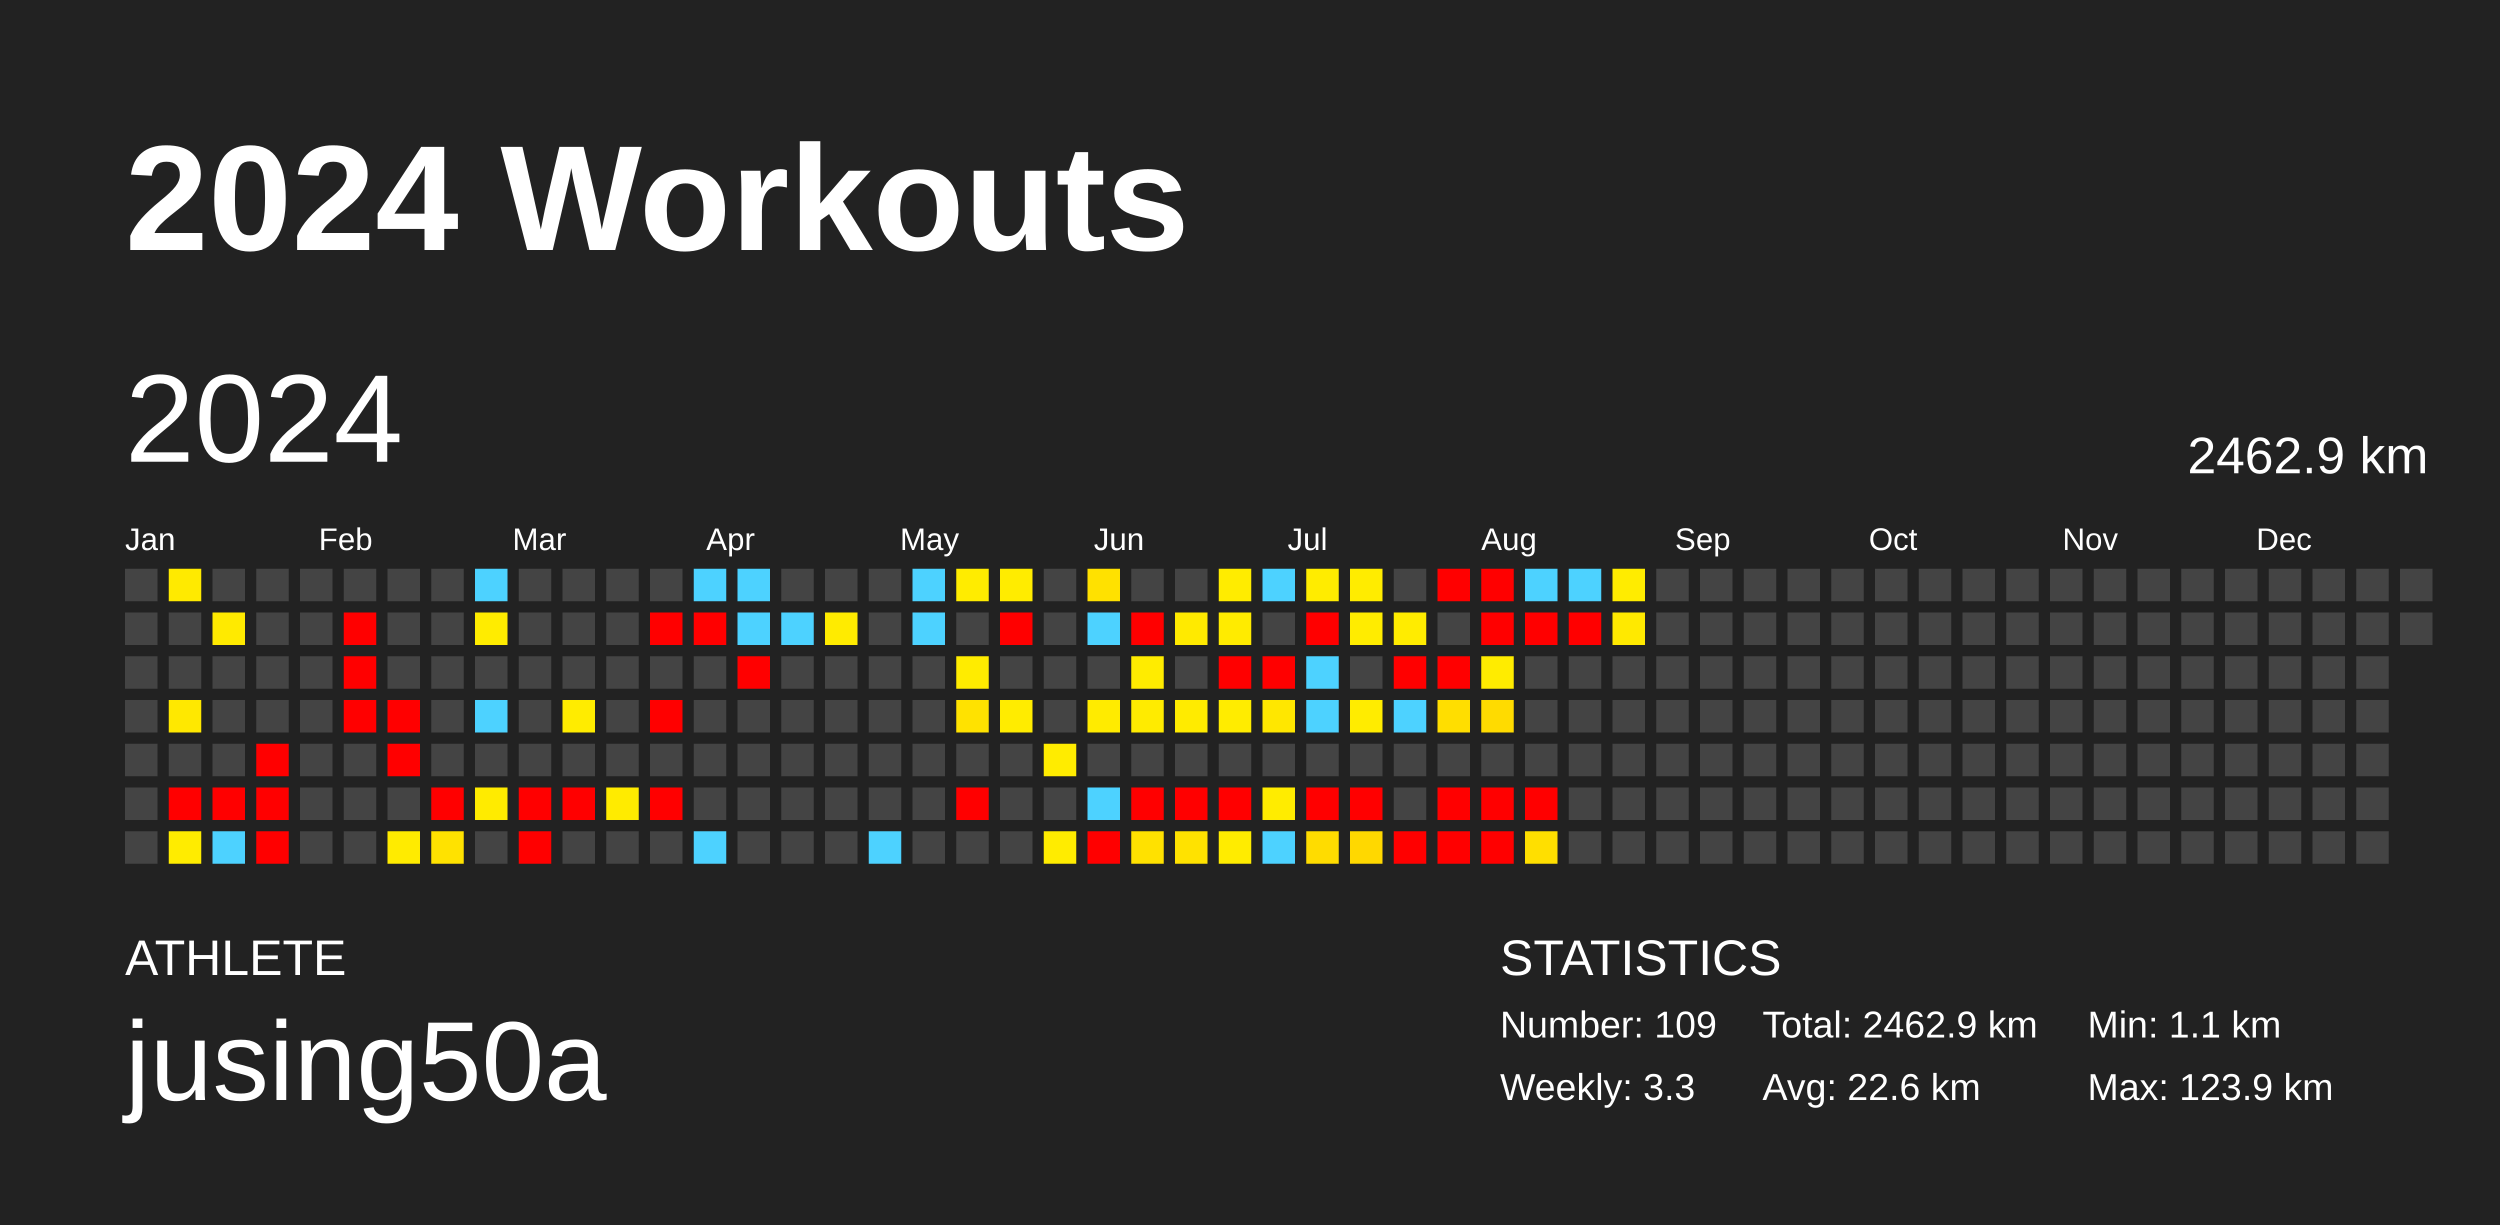
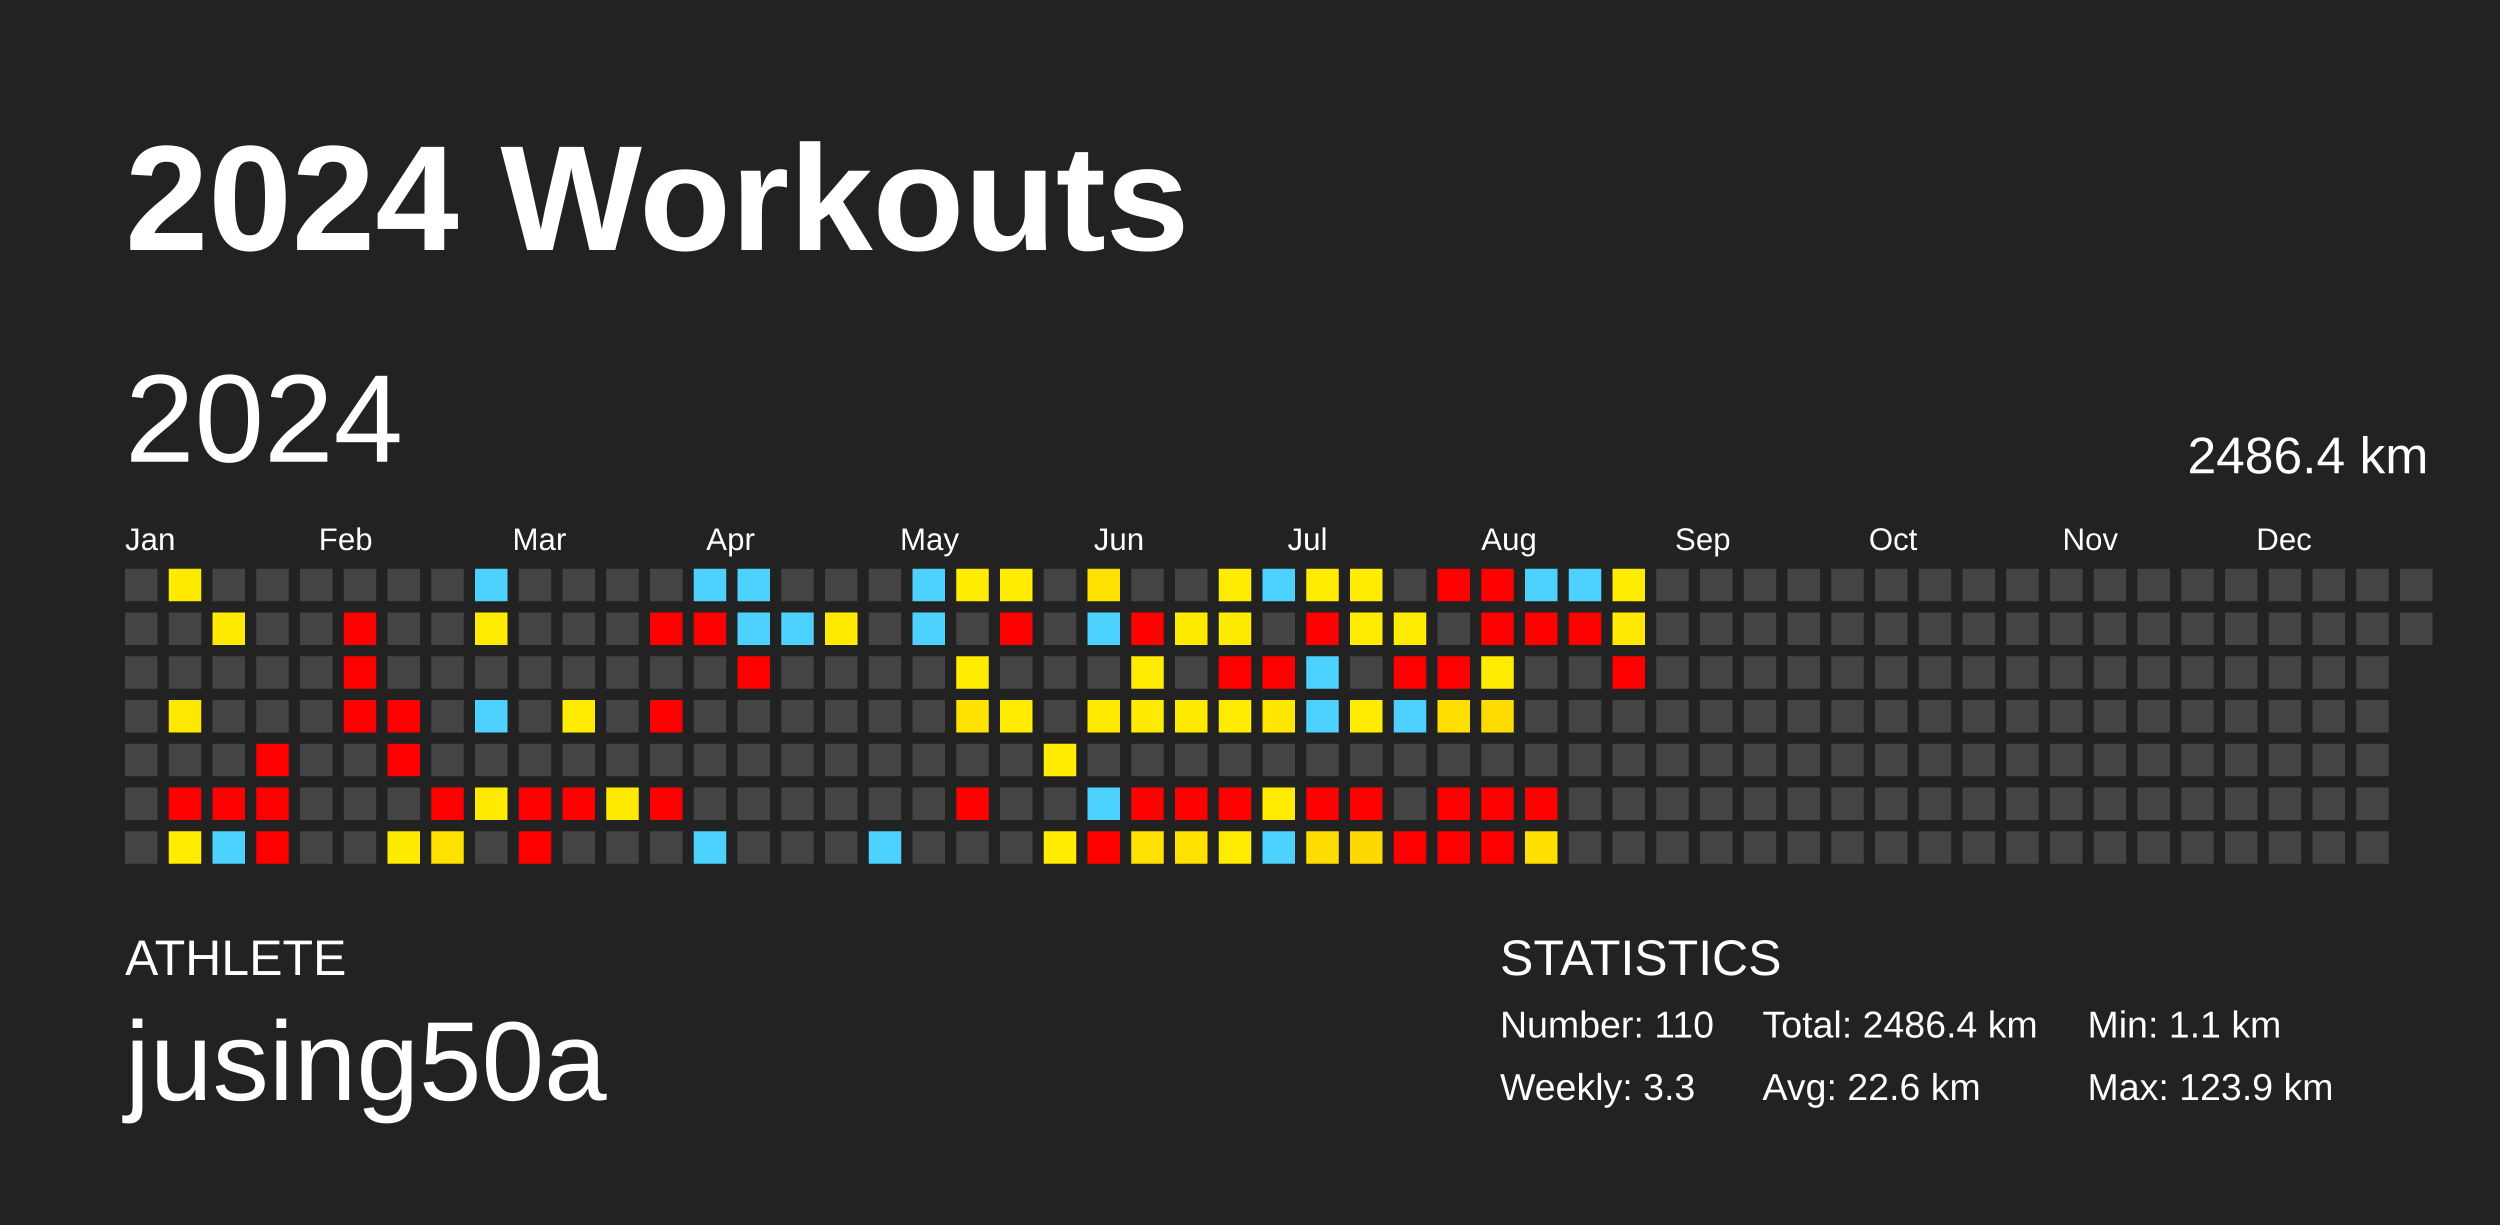
<svg xmlns="http://www.w3.org/2000/svg" baseProfile="full" height="98mm" version="1.1" viewBox="0,0,200,98" width="200mm">
  <defs />
  <rect fill="#222222" height="98" width="200" x="0" y="0" />
  <text fill="#FFFFFF" style="font-size:12px; font-family:Arial; font-weight:bold;" x="10" y="20">2024 Workouts</text>
  <text fill="#FFFFFF" style="font-size:4px; font-family:Arial" x="10" y="78">ATHLETE</text>
  <text fill="#FFFFFF" style="font-size:9px; font-family:Arial" x="10" y="88">jusing50a</text>
  <text fill="#FFFFFF" style="font-size:4px; font-family:Arial" x="120" y="78">STATISTICS</text>
-   <text fill="#FFFFFF" style="font-size:3px; font-family:Arial" x="120" y="83">Number: 109</text>
+   <text fill="#FFFFFF" style="font-size:3px; font-family:Arial" x="120" y="83">Number: 110</text>
  <text fill="#FFFFFF" style="font-size:3px; font-family:Arial" x="120" y="88">Weekly: 3.3</text>
-   <text fill="#FFFFFF" style="font-size:3px; font-family:Arial" x="141" y="83">Total: 2462.9 km</text>
+   <text fill="#FFFFFF" style="font-size:3px; font-family:Arial" x="141" y="83">Total: 2486.4 km</text>
  <text fill="#FFFFFF" style="font-size:3px; font-family:Arial" x="141" y="88">Avg: 22.6 km</text>
  <text fill="#FFFFFF" style="font-size:3px; font-family:Arial" x="167" y="83">Min: 1.1 km</text>
  <text fill="#FFFFFF" style="font-size:3px; font-family:Arial" x="167" y="88">Max: 123.9 km</text>
  <text dominant-baseline="hanging" fill="#FFFFFF" style="font-size:10.0px; font-family:Arial;" x="10" y="30">2024</text>
-   <text dominant-baseline="hanging" fill="#FFFFFF" style="font-size:4.125px; font-family:Arial;" x="175" y="35">2462.9 km</text>
+   <text dominant-baseline="hanging" fill="#FFFFFF" style="font-size:4.125px; font-family:Arial;" x="175" y="35">2486.4 km</text>
  <text fill="#FFFFFF" style="font-size:2.5px; font-family:Arial" x="10.0" y="44">Jan</text>
  <text fill="#FFFFFF" style="font-size:2.5px; font-family:Arial" x="25.5" y="44">Feb</text>
  <text fill="#FFFFFF" style="font-size:2.5px; font-family:Arial" x="41.0" y="44">Mar</text>
  <text fill="#FFFFFF" style="font-size:2.5px; font-family:Arial" x="56.5" y="44">Apr</text>
  <text fill="#FFFFFF" style="font-size:2.5px; font-family:Arial" x="72.0" y="44">May</text>
  <text fill="#FFFFFF" style="font-size:2.5px; font-family:Arial" x="87.5" y="44">Jun</text>
  <text fill="#FFFFFF" style="font-size:2.5px; font-family:Arial" x="103.0" y="44">Jul</text>
  <text fill="#FFFFFF" style="font-size:2.5px; font-family:Arial" x="118.5" y="44">Aug</text>
  <text fill="#FFFFFF" style="font-size:2.5px; font-family:Arial" x="134.0" y="44">Sep</text>
  <text fill="#FFFFFF" style="font-size:2.5px; font-family:Arial" x="149.5" y="44">Oct</text>
  <text fill="#FFFFFF" style="font-size:2.5px; font-family:Arial" x="165.0" y="44">Nov</text>
  <text fill="#FFFFFF" style="font-size:2.5px; font-family:Arial" x="180.5" y="44">Dec</text>
  <rect fill="#444444" height="2.6" width="2.6" x="10.0" y="45.5" />
  <rect fill="#444444" height="2.6" width="2.6" x="10.0" y="49.0" />
  <rect fill="#444444" height="2.6" width="2.6" x="10.0" y="52.5" />
  <rect fill="#444444" height="2.6" width="2.6" x="10.0" y="56.0" />
  <rect fill="#444444" height="2.6" width="2.6" x="10.0" y="59.5" />
  <rect fill="#444444" height="2.6" width="2.6" x="10.0" y="63.0" />
  <rect fill="#444444" height="2.6" width="2.6" x="10.0" y="66.5" />
  <rect fill="#ffea00" height="2.6" width="2.6" x="13.5" y="45.5" />
  <rect fill="#444444" height="2.6" width="2.6" x="13.5" y="49.0" />
  <rect fill="#444444" height="2.6" width="2.6" x="13.5" y="52.5" />
  <rect fill="#ffe800" height="2.6" width="2.6" x="13.5" y="56.0" />
  <rect fill="#444444" height="2.6" width="2.6" x="13.5" y="59.5" />
  <rect fill="red" height="2.6" width="2.6" x="13.5" y="63.0" />
  <rect fill="#ffec00" height="2.6" width="2.6" x="13.5" y="66.5" />
  <rect fill="#444444" height="2.6" width="2.6" x="17.0" y="45.5" />
  <rect fill="#ffea00" height="2.6" width="2.6" x="17.0" y="49.0" />
  <rect fill="#444444" height="2.6" width="2.6" x="17.0" y="52.5" />
  <rect fill="#444444" height="2.6" width="2.6" x="17.0" y="56.0" />
  <rect fill="#444444" height="2.6" width="2.6" x="17.0" y="59.5" />
  <rect fill="red" height="2.6" width="2.6" x="17.0" y="63.0" />
  <rect fill="#4dd2ff" height="2.6" width="2.6" x="17.0" y="66.5" />
  <rect fill="#444444" height="2.6" width="2.6" x="20.5" y="45.5" />
  <rect fill="#444444" height="2.6" width="2.6" x="20.5" y="49.0" />
  <rect fill="#444444" height="2.6" width="2.6" x="20.5" y="52.5" />
  <rect fill="#444444" height="2.6" width="2.6" x="20.5" y="56.0" />
  <rect fill="red" height="2.6" width="2.6" x="20.5" y="59.5" />
  <rect fill="red" height="2.6" width="2.6" x="20.5" y="63.0" />
  <rect fill="red" height="2.6" width="2.6" x="20.5" y="66.5" />
  <rect fill="#444444" height="2.6" width="2.6" x="24.0" y="45.5" />
  <rect fill="#444444" height="2.6" width="2.6" x="24.0" y="49.0" />
  <rect fill="#444444" height="2.6" width="2.6" x="24.0" y="52.5" />
  <rect fill="#444444" height="2.6" width="2.6" x="24.0" y="56.0" />
  <rect fill="#444444" height="2.6" width="2.6" x="24.0" y="59.5" />
  <rect fill="#444444" height="2.6" width="2.6" x="24.0" y="63.0" />
  <rect fill="#444444" height="2.6" width="2.6" x="24.0" y="66.5" />
  <rect fill="#444444" height="2.6" width="2.6" x="27.5" y="45.5" />
  <rect fill="red" height="2.6" width="2.6" x="27.5" y="49.0" />
  <rect fill="red" height="2.6" width="2.6" x="27.5" y="52.5" />
  <rect fill="red" height="2.6" width="2.6" x="27.5" y="56.0" />
  <rect fill="#444444" height="2.6" width="2.6" x="27.5" y="59.5" />
  <rect fill="#444444" height="2.6" width="2.6" x="27.5" y="63.0" />
  <rect fill="#444444" height="2.6" width="2.6" x="27.5" y="66.5" />
  <rect fill="#444444" height="2.6" width="2.6" x="31.0" y="45.5" />
  <rect fill="#444444" height="2.6" width="2.6" x="31.0" y="49.0" />
  <rect fill="#444444" height="2.6" width="2.6" x="31.0" y="52.5" />
  <rect fill="red" height="2.6" width="2.6" x="31.0" y="56.0" />
  <rect fill="red" height="2.6" width="2.6" x="31.0" y="59.5" />
  <rect fill="#444444" height="2.6" width="2.6" x="31.0" y="63.0" />
  <rect fill="#ffeb00" height="2.6" width="2.6" x="31.0" y="66.5" />
  <rect fill="#444444" height="2.6" width="2.6" x="34.5" y="45.5" />
  <rect fill="#444444" height="2.6" width="2.6" x="34.5" y="49.0" />
  <rect fill="#444444" height="2.6" width="2.6" x="34.5" y="52.5" />
  <rect fill="#444444" height="2.6" width="2.6" x="34.5" y="56.0" />
  <rect fill="#444444" height="2.6" width="2.6" x="34.5" y="59.5" />
  <rect fill="red" height="2.6" width="2.6" x="34.5" y="63.0" />
  <rect fill="#ffe200" height="2.6" width="2.6" x="34.5" y="66.5" />
  <rect fill="#4dd2ff" height="2.6" width="2.6" x="38.0" y="45.5" />
  <rect fill="#ffec00" height="2.6" width="2.6" x="38.0" y="49.0" />
  <rect fill="#444444" height="2.6" width="2.6" x="38.0" y="52.5" />
  <rect fill="#4dd2ff" height="2.6" width="2.6" x="38.0" y="56.0" />
  <rect fill="#444444" height="2.6" width="2.6" x="38.0" y="59.5" />
  <rect fill="#ffeb00" height="2.6" width="2.6" x="38.0" y="63.0" />
  <rect fill="#444444" height="2.6" width="2.6" x="38.0" y="66.5" />
  <rect fill="#444444" height="2.6" width="2.6" x="41.5" y="45.5" />
  <rect fill="#444444" height="2.6" width="2.6" x="41.5" y="49.0" />
  <rect fill="#444444" height="2.6" width="2.6" x="41.5" y="52.5" />
  <rect fill="#444444" height="2.6" width="2.6" x="41.5" y="56.0" />
  <rect fill="#444444" height="2.6" width="2.6" x="41.5" y="59.5" />
  <rect fill="red" height="2.6" width="2.6" x="41.5" y="63.0" />
  <rect fill="red" height="2.6" width="2.6" x="41.5" y="66.5" />
  <rect fill="#444444" height="2.6" width="2.6" x="45.0" y="45.5" />
  <rect fill="#444444" height="2.6" width="2.6" x="45.0" y="49.0" />
  <rect fill="#444444" height="2.6" width="2.6" x="45.0" y="52.5" />
  <rect fill="#ffec00" height="2.6" width="2.6" x="45.0" y="56.0" />
  <rect fill="#444444" height="2.6" width="2.6" x="45.0" y="59.5" />
  <rect fill="red" height="2.6" width="2.6" x="45.0" y="63.0" />
  <rect fill="#444444" height="2.6" width="2.6" x="45.0" y="66.5" />
  <rect fill="#444444" height="2.6" width="2.6" x="48.5" y="45.5" />
  <rect fill="#444444" height="2.6" width="2.6" x="48.5" y="49.0" />
  <rect fill="#444444" height="2.6" width="2.6" x="48.5" y="52.5" />
  <rect fill="#444444" height="2.6" width="2.6" x="48.5" y="56.0" />
  <rect fill="#444444" height="2.6" width="2.6" x="48.5" y="59.5" />
  <rect fill="#ffeb00" height="2.6" width="2.6" x="48.5" y="63.0" />
  <rect fill="#444444" height="2.6" width="2.6" x="48.5" y="66.5" />
  <rect fill="#444444" height="2.6" width="2.6" x="52.0" y="45.5" />
  <rect fill="red" height="2.6" width="2.6" x="52.0" y="49.0" />
  <rect fill="#444444" height="2.6" width="2.6" x="52.0" y="52.5" />
  <rect fill="red" height="2.6" width="2.6" x="52.0" y="56.0" />
  <rect fill="#444444" height="2.6" width="2.6" x="52.0" y="59.5" />
  <rect fill="red" height="2.6" width="2.6" x="52.0" y="63.0" />
  <rect fill="#444444" height="2.6" width="2.6" x="52.0" y="66.5" />
  <rect fill="#4dd2ff" height="2.6" width="2.6" x="55.5" y="45.5" />
  <rect fill="red" height="2.6" width="2.6" x="55.5" y="49.0" />
  <rect fill="#444444" height="2.6" width="2.6" x="55.5" y="52.5" />
  <rect fill="#444444" height="2.6" width="2.6" x="55.5" y="56.0" />
  <rect fill="#444444" height="2.6" width="2.6" x="55.5" y="59.5" />
  <rect fill="#444444" height="2.6" width="2.6" x="55.5" y="63.0" />
  <rect fill="#4dd2ff" height="2.6" width="2.6" x="55.5" y="66.5" />
  <rect fill="#4dd2ff" height="2.6" width="2.6" x="59.0" y="45.5" />
  <rect fill="#4dd2ff" height="2.6" width="2.6" x="59.0" y="49.0" />
  <rect fill="red" height="2.6" width="2.6" x="59.0" y="52.5" />
  <rect fill="#444444" height="2.6" width="2.6" x="59.0" y="56.0" />
  <rect fill="#444444" height="2.6" width="2.6" x="59.0" y="59.5" />
  <rect fill="#444444" height="2.6" width="2.6" x="59.0" y="63.0" />
  <rect fill="#444444" height="2.6" width="2.6" x="59.0" y="66.5" />
  <rect fill="#444444" height="2.6" width="2.6" x="62.5" y="45.5" />
  <rect fill="#4dd2ff" height="2.6" width="2.6" x="62.5" y="49.0" />
  <rect fill="#444444" height="2.6" width="2.6" x="62.5" y="52.5" />
  <rect fill="#444444" height="2.6" width="2.6" x="62.5" y="56.0" />
  <rect fill="#444444" height="2.6" width="2.6" x="62.5" y="59.5" />
  <rect fill="#444444" height="2.6" width="2.6" x="62.5" y="63.0" />
  <rect fill="#444444" height="2.6" width="2.6" x="62.5" y="66.5" />
  <rect fill="#444444" height="2.6" width="2.6" x="66.0" y="45.5" />
  <rect fill="#ffeb00" height="2.6" width="2.6" x="66.0" y="49.0" />
  <rect fill="#444444" height="2.6" width="2.6" x="66.0" y="52.5" />
  <rect fill="#444444" height="2.6" width="2.6" x="66.0" y="56.0" />
  <rect fill="#444444" height="2.6" width="2.6" x="66.0" y="59.5" />
  <rect fill="#444444" height="2.6" width="2.6" x="66.0" y="63.0" />
  <rect fill="#444444" height="2.6" width="2.6" x="66.0" y="66.5" />
  <rect fill="#444444" height="2.6" width="2.6" x="69.5" y="45.5" />
  <rect fill="#444444" height="2.6" width="2.6" x="69.5" y="49.0" />
  <rect fill="#444444" height="2.6" width="2.6" x="69.5" y="52.5" />
  <rect fill="#444444" height="2.6" width="2.6" x="69.5" y="56.0" />
  <rect fill="#444444" height="2.6" width="2.6" x="69.5" y="59.5" />
  <rect fill="#444444" height="2.6" width="2.6" x="69.5" y="63.0" />
  <rect fill="#4dd2ff" height="2.6" width="2.6" x="69.5" y="66.5" />
  <rect fill="#4dd2ff" height="2.6" width="2.6" x="73.0" y="45.5" />
  <rect fill="#4dd2ff" height="2.6" width="2.6" x="73.0" y="49.0" />
  <rect fill="#444444" height="2.6" width="2.6" x="73.0" y="52.5" />
  <rect fill="#444444" height="2.6" width="2.6" x="73.0" y="56.0" />
  <rect fill="#444444" height="2.6" width="2.6" x="73.0" y="59.5" />
  <rect fill="#444444" height="2.6" width="2.6" x="73.0" y="63.0" />
  <rect fill="#444444" height="2.6" width="2.6" x="73.0" y="66.5" />
  <rect fill="#ffec00" height="2.6" width="2.6" x="76.5" y="45.5" />
  <rect fill="#444444" height="2.6" width="2.6" x="76.5" y="49.0" />
  <rect fill="#ffec00" height="2.6" width="2.6" x="76.5" y="52.5" />
  <rect fill="#ffe200" height="2.6" width="2.6" x="76.5" y="56.0" />
  <rect fill="#444444" height="2.6" width="2.6" x="76.5" y="59.5" />
  <rect fill="red" height="2.6" width="2.6" x="76.5" y="63.0" />
  <rect fill="#444444" height="2.6" width="2.6" x="76.5" y="66.5" />
  <rect fill="#ffec00" height="2.6" width="2.6" x="80.0" y="45.5" />
  <rect fill="red" height="2.6" width="2.6" x="80.0" y="49.0" />
  <rect fill="#444444" height="2.6" width="2.6" x="80.0" y="52.5" />
  <rect fill="#ffec00" height="2.6" width="2.6" x="80.0" y="56.0" />
  <rect fill="#444444" height="2.6" width="2.6" x="80.0" y="59.5" />
  <rect fill="#444444" height="2.6" width="2.6" x="80.0" y="63.0" />
  <rect fill="#444444" height="2.6" width="2.6" x="80.0" y="66.5" />
  <rect fill="#444444" height="2.6" width="2.6" x="83.5" y="45.5" />
  <rect fill="#444444" height="2.6" width="2.6" x="83.5" y="49.0" />
  <rect fill="#444444" height="2.6" width="2.6" x="83.5" y="52.5" />
  <rect fill="#444444" height="2.6" width="2.6" x="83.5" y="56.0" />
  <rect fill="#ffec00" height="2.6" width="2.6" x="83.5" y="59.5" />
  <rect fill="#444444" height="2.6" width="2.6" x="83.5" y="63.0" />
  <rect fill="#ffec00" height="2.6" width="2.6" x="83.5" y="66.5" />
  <rect fill="#ffe100" height="2.6" width="2.6" x="87.0" y="45.5" />
  <rect fill="#4dd2ff" height="2.6" width="2.6" x="87.0" y="49.0" />
  <rect fill="#444444" height="2.6" width="2.6" x="87.0" y="52.5" />
  <rect fill="#ffeb00" height="2.6" width="2.6" x="87.0" y="56.0" />
  <rect fill="#444444" height="2.6" width="2.6" x="87.0" y="59.5" />
  <rect fill="#4dd2ff" height="2.6" width="2.6" x="87.0" y="63.0" />
  <rect fill="red" height="2.6" width="2.6" x="87.0" y="66.5" />
  <rect fill="#444444" height="2.6" width="2.6" x="90.5" y="45.5" />
  <rect fill="red" height="2.6" width="2.6" x="90.5" y="49.0" />
  <rect fill="#ffec00" height="2.6" width="2.6" x="90.5" y="52.5" />
  <rect fill="#ffeb00" height="2.6" width="2.6" x="90.5" y="56.0" />
  <rect fill="#444444" height="2.6" width="2.6" x="90.5" y="59.5" />
  <rect fill="red" height="2.6" width="2.6" x="90.5" y="63.0" />
  <rect fill="#ffe100" height="2.6" width="2.6" x="90.5" y="66.5" />
  <rect fill="#444444" height="2.6" width="2.6" x="94.0" y="45.5" />
  <rect fill="#ffea00" height="2.6" width="2.6" x="94.0" y="49.0" />
  <rect fill="#444444" height="2.6" width="2.6" x="94.0" y="52.5" />
  <rect fill="#ffeb00" height="2.6" width="2.6" x="94.0" y="56.0" />
  <rect fill="#444444" height="2.6" width="2.6" x="94.0" y="59.5" />
  <rect fill="red" height="2.6" width="2.6" x="94.0" y="63.0" />
  <rect fill="#ffe200" height="2.6" width="2.6" x="94.0" y="66.5" />
  <rect fill="#ffec00" height="2.6" width="2.6" x="97.5" y="45.5" />
  <rect fill="#ffeb00" height="2.6" width="2.6" x="97.5" y="49.0" />
  <rect fill="red" height="2.6" width="2.6" x="97.5" y="52.5" />
  <rect fill="#ffec00" height="2.6" width="2.6" x="97.5" y="56.0" />
  <rect fill="#444444" height="2.6" width="2.6" x="97.5" y="59.5" />
  <rect fill="red" height="2.6" width="2.6" x="97.5" y="63.0" />
  <rect fill="#ffec00" height="2.6" width="2.6" x="97.5" y="66.5" />
  <rect fill="#4dd2ff" height="2.6" width="2.6" x="101.0" y="45.5" />
  <rect fill="#444444" height="2.6" width="2.6" x="101.0" y="49.0" />
  <rect fill="red" height="2.6" width="2.6" x="101.0" y="52.5" />
  <rect fill="#ffe700" height="2.6" width="2.6" x="101.0" y="56.0" />
  <rect fill="#444444" height="2.6" width="2.6" x="101.0" y="59.5" />
  <rect fill="#ffec00" height="2.6" width="2.6" x="101.0" y="63.0" />
  <rect fill="#4dd2ff" height="2.6" width="2.6" x="101.0" y="66.5" />
  <rect fill="#ffec00" height="2.6" width="2.6" x="104.5" y="45.5" />
  <rect fill="red" height="2.6" width="2.6" x="104.5" y="49.0" />
  <rect fill="#4dd2ff" height="2.6" width="2.6" x="104.5" y="52.5" />
  <rect fill="#4dd2ff" height="2.6" width="2.6" x="104.5" y="56.0" />
  <rect fill="#444444" height="2.6" width="2.6" x="104.5" y="59.5" />
  <rect fill="red" height="2.6" width="2.6" x="104.5" y="63.0" />
  <rect fill="#ffdc00" height="2.6" width="2.6" x="104.5" y="66.5" />
  <rect fill="#ffec00" height="2.6" width="2.6" x="108.0" y="45.5" />
  <rect fill="#ffec00" height="2.6" width="2.6" x="108.0" y="49.0" />
  <rect fill="#444444" height="2.6" width="2.6" x="108.0" y="52.5" />
  <rect fill="#ffec00" height="2.6" width="2.6" x="108.0" y="56.0" />
  <rect fill="#444444" height="2.6" width="2.6" x="108.0" y="59.5" />
  <rect fill="red" height="2.6" width="2.6" x="108.0" y="63.0" />
  <rect fill="#ffd800" height="2.6" width="2.6" x="108.0" y="66.5" />
  <rect fill="#444444" height="2.6" width="2.6" x="111.5" y="45.5" />
  <rect fill="#ffec00" height="2.6" width="2.6" x="111.5" y="49.0" />
  <rect fill="red" height="2.6" width="2.6" x="111.5" y="52.5" />
  <rect fill="#4dd2ff" height="2.6" width="2.6" x="111.5" y="56.0" />
  <rect fill="#444444" height="2.6" width="2.6" x="111.5" y="59.5" />
  <rect fill="#444444" height="2.6" width="2.6" x="111.5" y="63.0" />
  <rect fill="red" height="2.6" width="2.6" x="111.5" y="66.5" />
  <rect fill="red" height="2.6" width="2.6" x="115.0" y="45.5" />
  <rect fill="#444444" height="2.6" width="2.6" x="115.0" y="49.0" />
  <rect fill="red" height="2.6" width="2.6" x="115.0" y="52.5" />
  <rect fill="#ffde00" height="2.6" width="2.6" x="115.0" y="56.0" />
  <rect fill="#444444" height="2.6" width="2.6" x="115.0" y="59.5" />
  <rect fill="red" height="2.6" width="2.6" x="115.0" y="63.0" />
  <rect fill="red" height="2.6" width="2.6" x="115.0" y="66.5" />
  <rect fill="red" height="2.6" width="2.6" x="118.5" y="45.5" />
  <rect fill="red" height="2.6" width="2.6" x="118.5" y="49.0" />
  <rect fill="#ffec00" height="2.6" width="2.6" x="118.5" y="52.5" />
  <rect fill="#ffdb00" height="2.6" width="2.6" x="118.5" y="56.0" />
  <rect fill="#444444" height="2.6" width="2.6" x="118.5" y="59.5" />
  <rect fill="red" height="2.6" width="2.6" x="118.5" y="63.0" />
  <rect fill="red" height="2.6" width="2.6" x="118.5" y="66.5" />
  <rect fill="#4dd2ff" height="2.6" width="2.6" x="122.0" y="45.5" />
  <rect fill="red" height="2.6" width="2.6" x="122.0" y="49.0" />
  <rect fill="#444444" height="2.6" width="2.6" x="122.0" y="52.5" />
  <rect fill="#444444" height="2.6" width="2.6" x="122.0" y="56.0" />
  <rect fill="#444444" height="2.6" width="2.6" x="122.0" y="59.5" />
  <rect fill="red" height="2.6" width="2.6" x="122.0" y="63.0" />
  <rect fill="#ffdf00" height="2.6" width="2.6" x="122.0" y="66.5" />
  <rect fill="#4dd2ff" height="2.6" width="2.6" x="125.5" y="45.5" />
  <rect fill="red" height="2.6" width="2.6" x="125.5" y="49.0" />
  <rect fill="#444444" height="2.6" width="2.6" x="125.5" y="52.5" />
  <rect fill="#444444" height="2.6" width="2.6" x="125.5" y="56.0" />
  <rect fill="#444444" height="2.6" width="2.6" x="125.5" y="59.5" />
  <rect fill="#444444" height="2.6" width="2.6" x="125.5" y="63.0" />
  <rect fill="#444444" height="2.6" width="2.6" x="125.5" y="66.5" />
  <rect fill="#ffec00" height="2.6" width="2.6" x="129.0" y="45.5" />
  <rect fill="#ffe900" height="2.6" width="2.6" x="129.0" y="49.0" />
-   <rect fill="#444444" height="2.6" width="2.6" x="129.0" y="52.5" />
+   <rect fill="red" height="2.6" width="2.6" x="129.0" y="52.5" />
  <rect fill="#444444" height="2.6" width="2.6" x="129.0" y="56.0" />
  <rect fill="#444444" height="2.6" width="2.6" x="129.0" y="59.5" />
  <rect fill="#444444" height="2.6" width="2.6" x="129.0" y="63.0" />
  <rect fill="#444444" height="2.6" width="2.6" x="129.0" y="66.5" />
  <rect fill="#444444" height="2.6" width="2.6" x="132.5" y="45.5" />
  <rect fill="#444444" height="2.6" width="2.6" x="132.5" y="49.0" />
  <rect fill="#444444" height="2.6" width="2.6" x="132.5" y="52.5" />
  <rect fill="#444444" height="2.6" width="2.6" x="132.5" y="56.0" />
  <rect fill="#444444" height="2.6" width="2.6" x="132.5" y="59.5" />
  <rect fill="#444444" height="2.6" width="2.6" x="132.5" y="63.0" />
  <rect fill="#444444" height="2.6" width="2.6" x="132.5" y="66.5" />
  <rect fill="#444444" height="2.6" width="2.6" x="136.0" y="45.5" />
  <rect fill="#444444" height="2.6" width="2.6" x="136.0" y="49.0" />
  <rect fill="#444444" height="2.6" width="2.6" x="136.0" y="52.5" />
  <rect fill="#444444" height="2.6" width="2.6" x="136.0" y="56.0" />
  <rect fill="#444444" height="2.6" width="2.6" x="136.0" y="59.5" />
  <rect fill="#444444" height="2.6" width="2.6" x="136.0" y="63.0" />
  <rect fill="#444444" height="2.6" width="2.6" x="136.0" y="66.5" />
  <rect fill="#444444" height="2.6" width="2.6" x="139.5" y="45.5" />
  <rect fill="#444444" height="2.6" width="2.6" x="139.5" y="49.0" />
  <rect fill="#444444" height="2.6" width="2.6" x="139.5" y="52.5" />
  <rect fill="#444444" height="2.6" width="2.6" x="139.5" y="56.0" />
  <rect fill="#444444" height="2.6" width="2.6" x="139.5" y="59.5" />
  <rect fill="#444444" height="2.6" width="2.6" x="139.5" y="63.0" />
  <rect fill="#444444" height="2.6" width="2.6" x="139.5" y="66.5" />
  <rect fill="#444444" height="2.6" width="2.6" x="143.0" y="45.5" />
  <rect fill="#444444" height="2.6" width="2.6" x="143.0" y="49.0" />
  <rect fill="#444444" height="2.6" width="2.6" x="143.0" y="52.5" />
  <rect fill="#444444" height="2.6" width="2.6" x="143.0" y="56.0" />
  <rect fill="#444444" height="2.6" width="2.6" x="143.0" y="59.5" />
  <rect fill="#444444" height="2.6" width="2.6" x="143.0" y="63.0" />
  <rect fill="#444444" height="2.6" width="2.6" x="143.0" y="66.5" />
  <rect fill="#444444" height="2.6" width="2.6" x="146.5" y="45.5" />
  <rect fill="#444444" height="2.6" width="2.6" x="146.5" y="49.0" />
  <rect fill="#444444" height="2.6" width="2.6" x="146.5" y="52.5" />
  <rect fill="#444444" height="2.6" width="2.6" x="146.5" y="56.0" />
  <rect fill="#444444" height="2.6" width="2.6" x="146.5" y="59.5" />
  <rect fill="#444444" height="2.6" width="2.6" x="146.5" y="63.0" />
  <rect fill="#444444" height="2.6" width="2.6" x="146.5" y="66.5" />
  <rect fill="#444444" height="2.6" width="2.6" x="150.0" y="45.5" />
  <rect fill="#444444" height="2.6" width="2.6" x="150.0" y="49.0" />
  <rect fill="#444444" height="2.6" width="2.6" x="150.0" y="52.5" />
  <rect fill="#444444" height="2.6" width="2.6" x="150.0" y="56.0" />
  <rect fill="#444444" height="2.6" width="2.6" x="150.0" y="59.5" />
  <rect fill="#444444" height="2.6" width="2.6" x="150.0" y="63.0" />
  <rect fill="#444444" height="2.6" width="2.6" x="150.0" y="66.5" />
  <rect fill="#444444" height="2.6" width="2.6" x="153.5" y="45.5" />
  <rect fill="#444444" height="2.6" width="2.6" x="153.5" y="49.0" />
  <rect fill="#444444" height="2.6" width="2.6" x="153.5" y="52.5" />
  <rect fill="#444444" height="2.6" width="2.6" x="153.5" y="56.0" />
  <rect fill="#444444" height="2.6" width="2.6" x="153.5" y="59.5" />
  <rect fill="#444444" height="2.6" width="2.6" x="153.5" y="63.0" />
  <rect fill="#444444" height="2.6" width="2.6" x="153.5" y="66.5" />
  <rect fill="#444444" height="2.6" width="2.6" x="157.0" y="45.5" />
  <rect fill="#444444" height="2.6" width="2.6" x="157.0" y="49.0" />
  <rect fill="#444444" height="2.6" width="2.6" x="157.0" y="52.5" />
  <rect fill="#444444" height="2.6" width="2.6" x="157.0" y="56.0" />
  <rect fill="#444444" height="2.6" width="2.6" x="157.0" y="59.5" />
  <rect fill="#444444" height="2.6" width="2.6" x="157.0" y="63.0" />
  <rect fill="#444444" height="2.6" width="2.6" x="157.0" y="66.5" />
  <rect fill="#444444" height="2.6" width="2.6" x="160.5" y="45.5" />
  <rect fill="#444444" height="2.6" width="2.6" x="160.5" y="49.0" />
  <rect fill="#444444" height="2.6" width="2.6" x="160.5" y="52.5" />
  <rect fill="#444444" height="2.6" width="2.6" x="160.5" y="56.0" />
  <rect fill="#444444" height="2.6" width="2.6" x="160.5" y="59.5" />
  <rect fill="#444444" height="2.6" width="2.6" x="160.5" y="63.0" />
  <rect fill="#444444" height="2.6" width="2.6" x="160.5" y="66.5" />
  <rect fill="#444444" height="2.6" width="2.6" x="164.0" y="45.5" />
  <rect fill="#444444" height="2.6" width="2.6" x="164.0" y="49.0" />
  <rect fill="#444444" height="2.6" width="2.6" x="164.0" y="52.5" />
  <rect fill="#444444" height="2.6" width="2.6" x="164.0" y="56.0" />
  <rect fill="#444444" height="2.6" width="2.6" x="164.0" y="59.5" />
  <rect fill="#444444" height="2.6" width="2.6" x="164.0" y="63.0" />
  <rect fill="#444444" height="2.6" width="2.6" x="164.0" y="66.5" />
  <rect fill="#444444" height="2.6" width="2.6" x="167.5" y="45.5" />
  <rect fill="#444444" height="2.6" width="2.6" x="167.5" y="49.0" />
  <rect fill="#444444" height="2.6" width="2.6" x="167.5" y="52.5" />
  <rect fill="#444444" height="2.6" width="2.6" x="167.5" y="56.0" />
  <rect fill="#444444" height="2.6" width="2.6" x="167.5" y="59.5" />
  <rect fill="#444444" height="2.6" width="2.6" x="167.5" y="63.0" />
  <rect fill="#444444" height="2.6" width="2.6" x="167.5" y="66.5" />
  <rect fill="#444444" height="2.6" width="2.6" x="171.0" y="45.5" />
  <rect fill="#444444" height="2.6" width="2.6" x="171.0" y="49.0" />
  <rect fill="#444444" height="2.6" width="2.6" x="171.0" y="52.5" />
  <rect fill="#444444" height="2.6" width="2.6" x="171.0" y="56.0" />
  <rect fill="#444444" height="2.6" width="2.6" x="171.0" y="59.5" />
  <rect fill="#444444" height="2.6" width="2.6" x="171.0" y="63.0" />
  <rect fill="#444444" height="2.6" width="2.6" x="171.0" y="66.5" />
  <rect fill="#444444" height="2.6" width="2.6" x="174.5" y="45.5" />
  <rect fill="#444444" height="2.6" width="2.6" x="174.5" y="49.0" />
  <rect fill="#444444" height="2.6" width="2.6" x="174.5" y="52.5" />
  <rect fill="#444444" height="2.6" width="2.6" x="174.5" y="56.0" />
  <rect fill="#444444" height="2.6" width="2.6" x="174.5" y="59.5" />
  <rect fill="#444444" height="2.6" width="2.6" x="174.5" y="63.0" />
  <rect fill="#444444" height="2.6" width="2.6" x="174.5" y="66.5" />
  <rect fill="#444444" height="2.6" width="2.6" x="178.0" y="45.5" />
  <rect fill="#444444" height="2.6" width="2.6" x="178.0" y="49.0" />
  <rect fill="#444444" height="2.6" width="2.6" x="178.0" y="52.5" />
  <rect fill="#444444" height="2.6" width="2.6" x="178.0" y="56.0" />
  <rect fill="#444444" height="2.6" width="2.6" x="178.0" y="59.5" />
  <rect fill="#444444" height="2.6" width="2.6" x="178.0" y="63.0" />
  <rect fill="#444444" height="2.6" width="2.6" x="178.0" y="66.5" />
  <rect fill="#444444" height="2.6" width="2.6" x="181.5" y="45.5" />
  <rect fill="#444444" height="2.6" width="2.6" x="181.5" y="49.0" />
  <rect fill="#444444" height="2.6" width="2.6" x="181.5" y="52.5" />
  <rect fill="#444444" height="2.6" width="2.6" x="181.5" y="56.0" />
  <rect fill="#444444" height="2.6" width="2.6" x="181.5" y="59.5" />
  <rect fill="#444444" height="2.6" width="2.6" x="181.5" y="63.0" />
  <rect fill="#444444" height="2.6" width="2.6" x="181.5" y="66.5" />
  <rect fill="#444444" height="2.6" width="2.6" x="185.0" y="45.5" />
  <rect fill="#444444" height="2.6" width="2.6" x="185.0" y="49.0" />
  <rect fill="#444444" height="2.6" width="2.6" x="185.0" y="52.5" />
  <rect fill="#444444" height="2.6" width="2.6" x="185.0" y="56.0" />
  <rect fill="#444444" height="2.6" width="2.6" x="185.0" y="59.5" />
  <rect fill="#444444" height="2.6" width="2.6" x="185.0" y="63.0" />
  <rect fill="#444444" height="2.6" width="2.6" x="185.0" y="66.5" />
  <rect fill="#444444" height="2.6" width="2.6" x="188.5" y="45.5" />
  <rect fill="#444444" height="2.6" width="2.6" x="188.5" y="49.0" />
  <rect fill="#444444" height="2.6" width="2.6" x="188.5" y="52.5" />
  <rect fill="#444444" height="2.6" width="2.6" x="188.5" y="56.0" />
  <rect fill="#444444" height="2.6" width="2.6" x="188.5" y="59.5" />
  <rect fill="#444444" height="2.6" width="2.6" x="188.5" y="63.0" />
  <rect fill="#444444" height="2.6" width="2.6" x="188.5" y="66.5" />
  <rect fill="#444444" height="2.6" width="2.6" x="192.0" y="45.5" />
  <rect fill="#444444" height="2.6" width="2.6" x="192.0" y="49.0" />
</svg>
